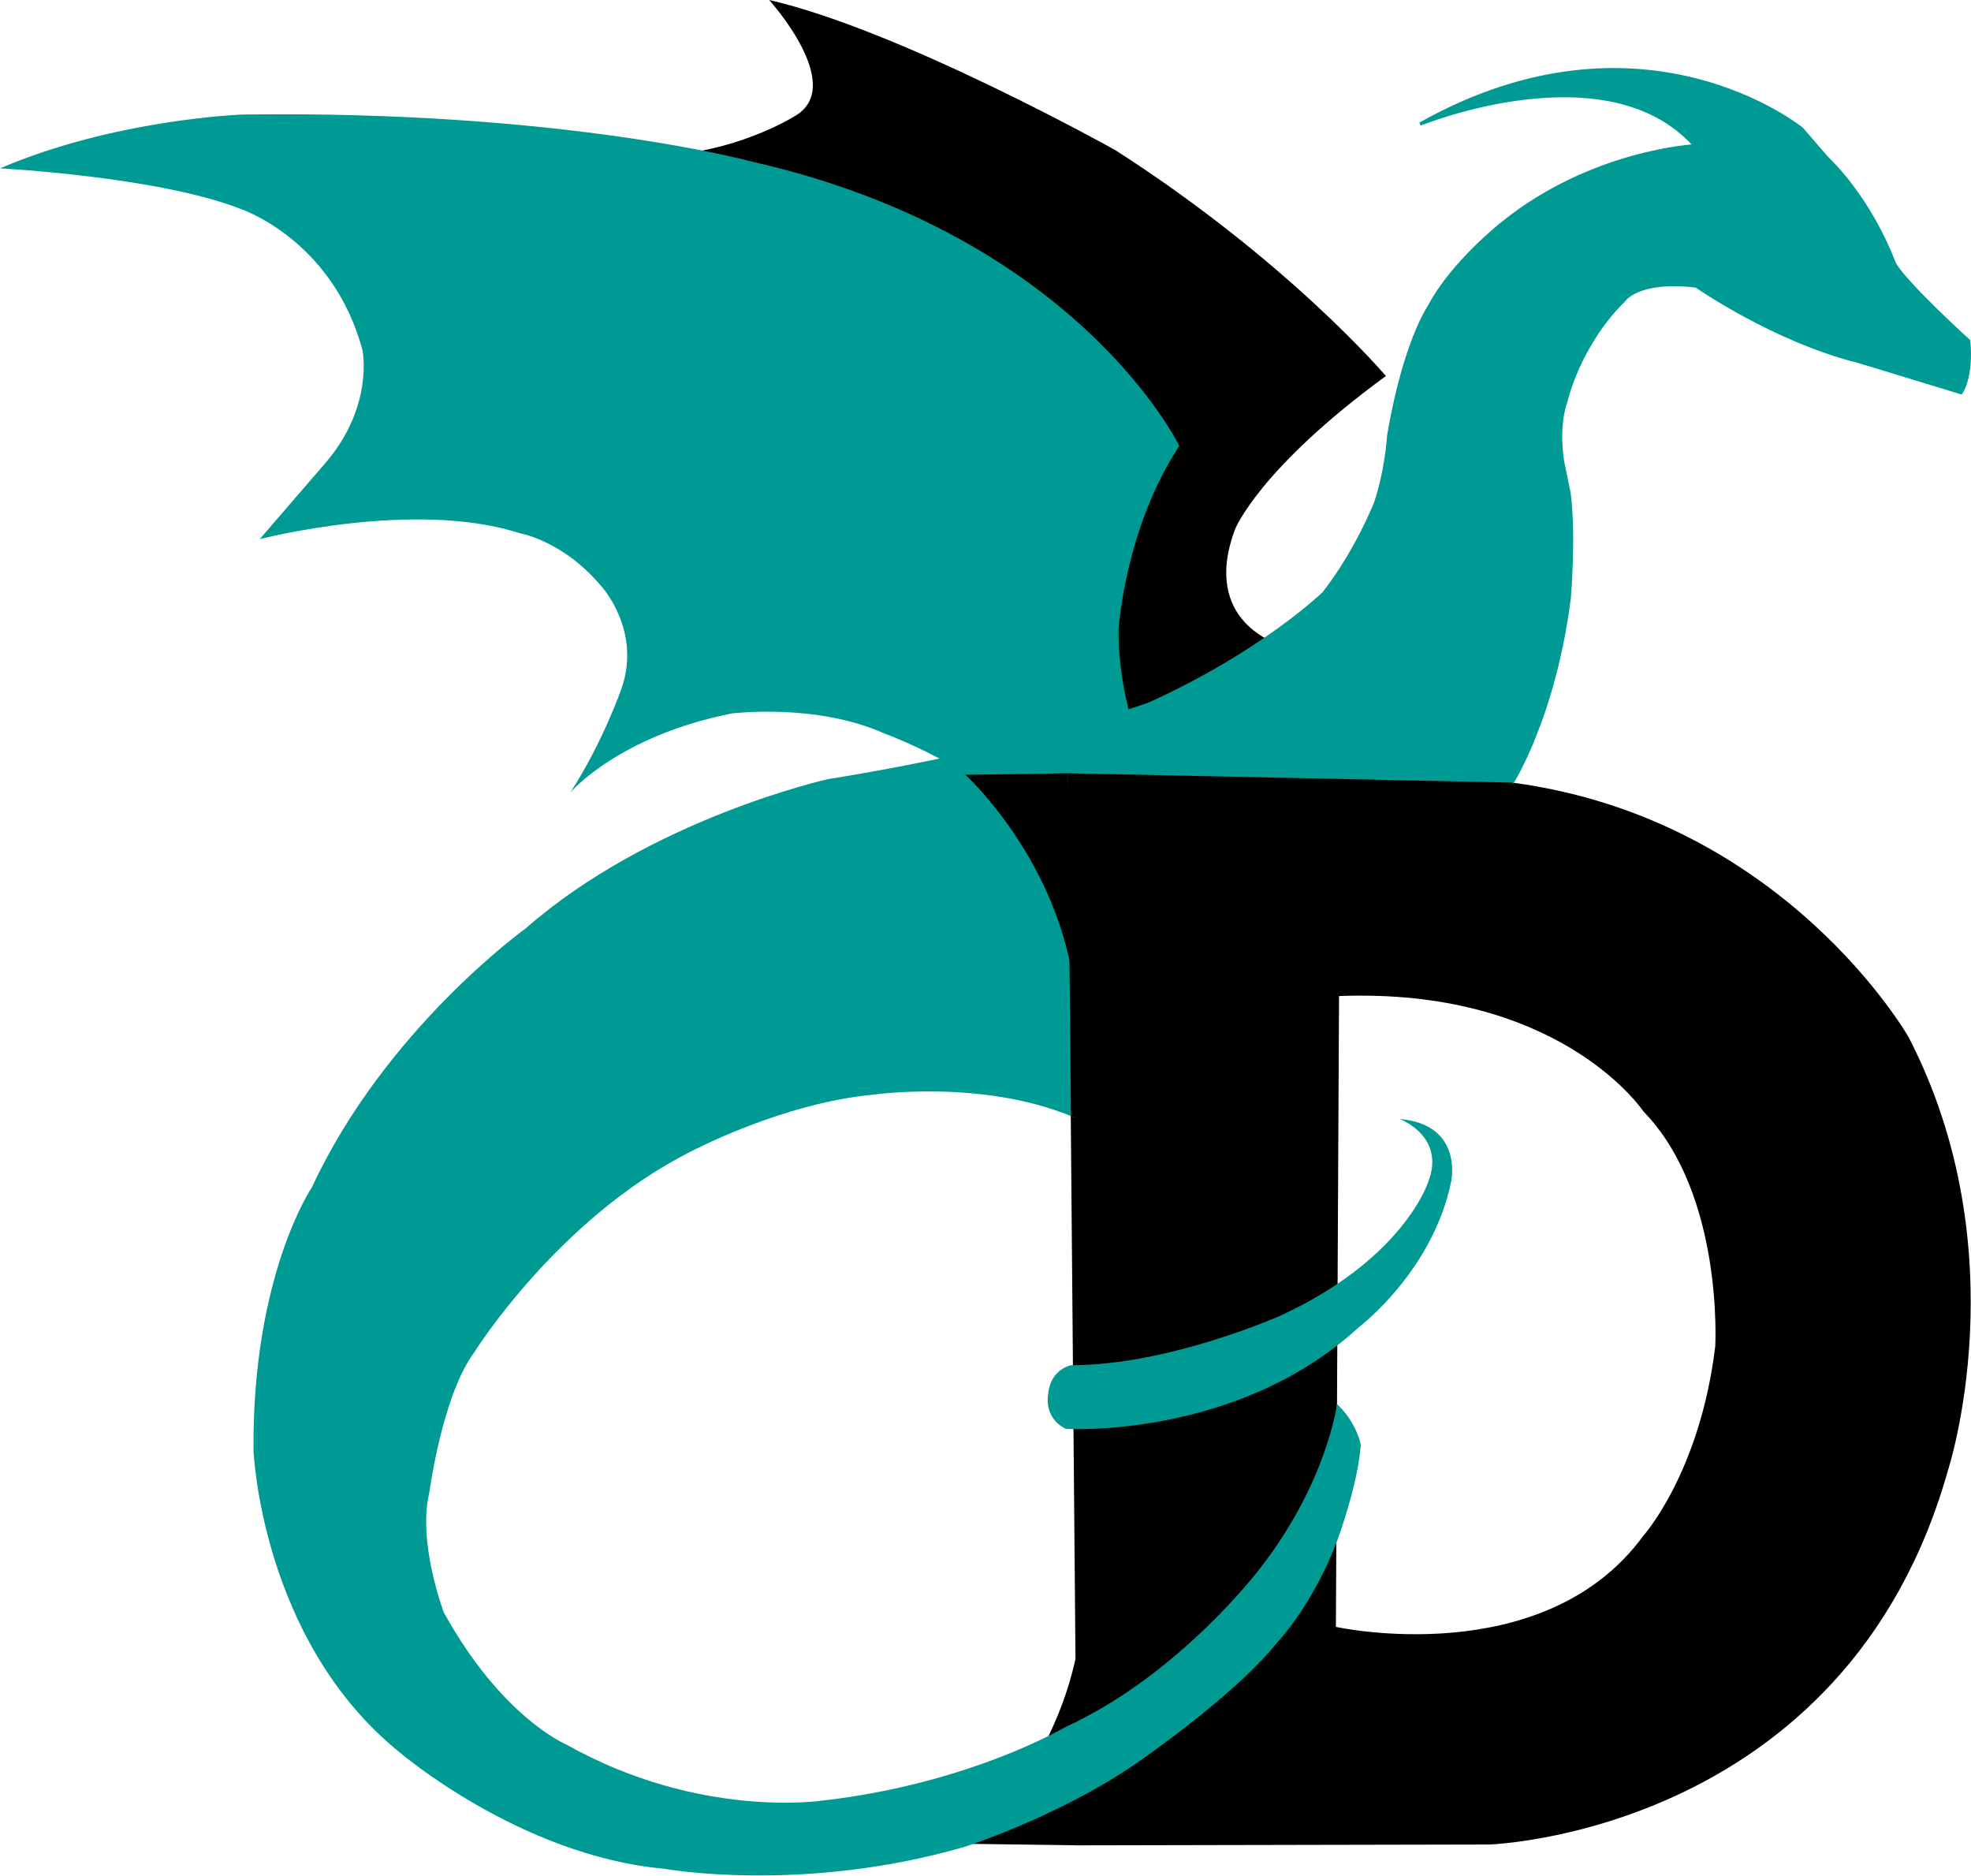
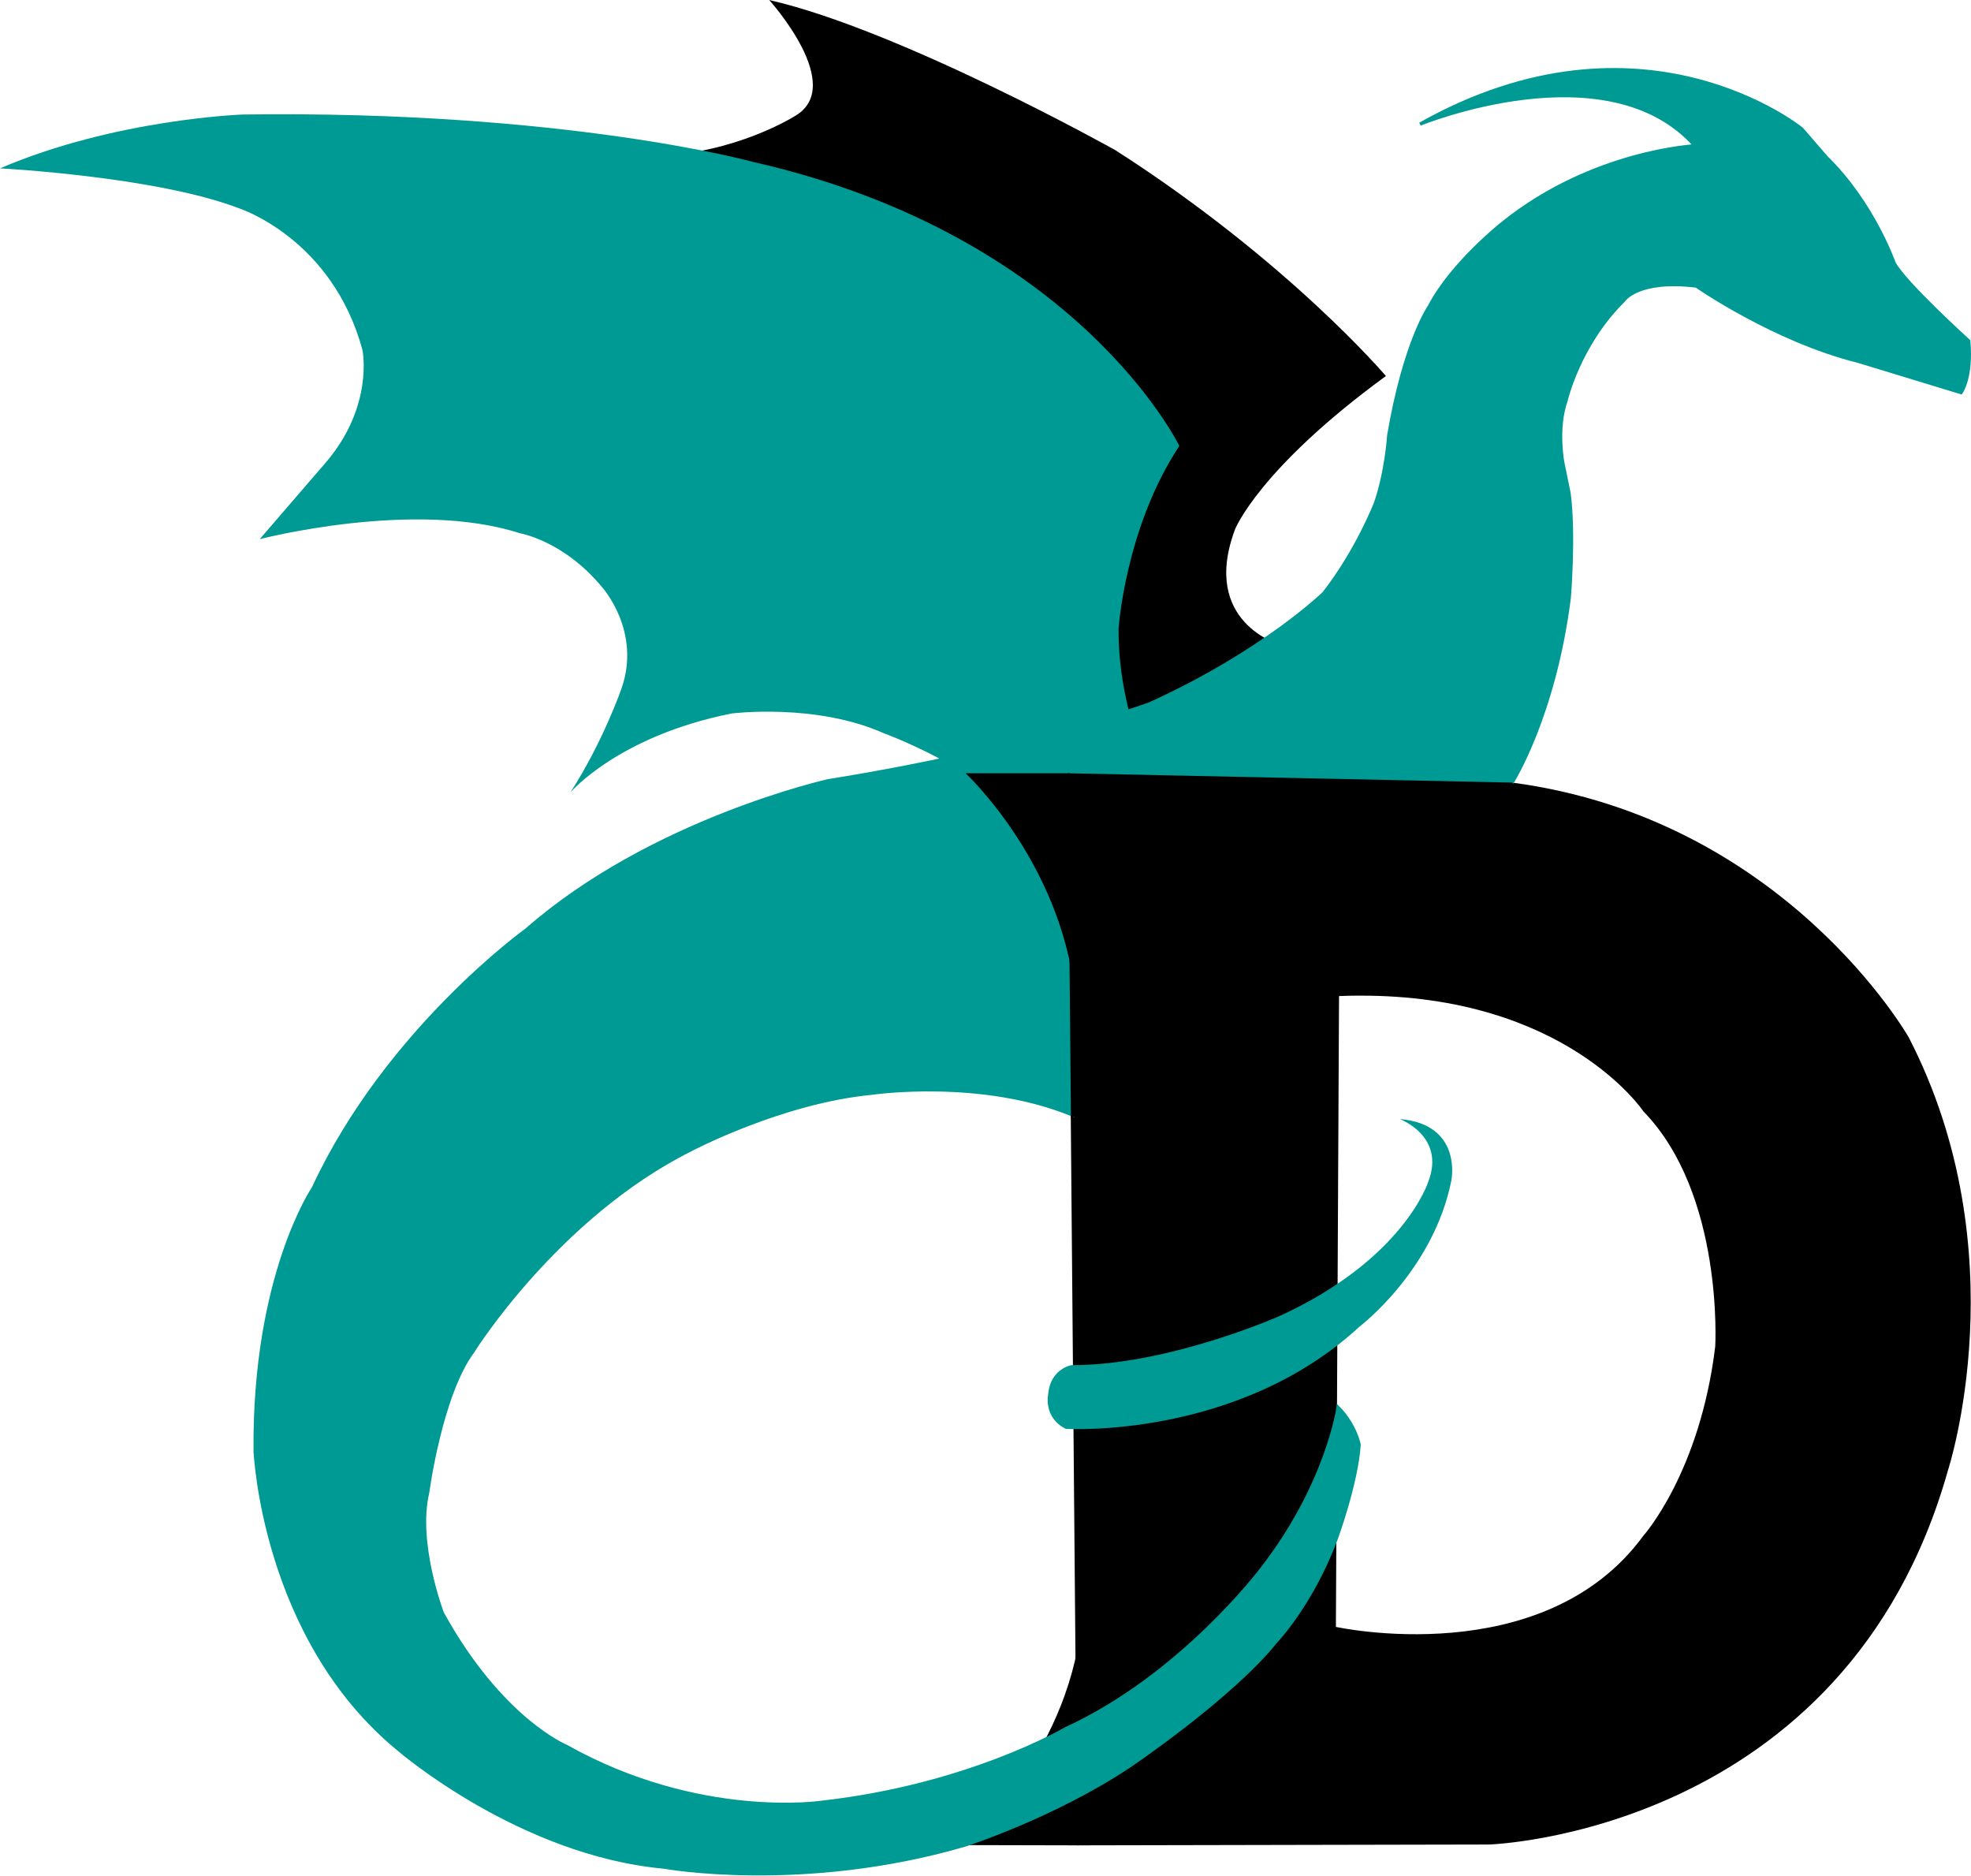
<svg xmlns="http://www.w3.org/2000/svg" width="119.895mm" height="114.059mm" viewBox="0 0 119.895 114.059" version="1.1" id="svg8">
  <defs id="defs2" />
  <g id="layer3" style="display:inline;opacity:1" transform="translate(-6.911028,-124.2739)">
    <g id="layer29" style="display:inline" />
    <g id="layer8" style="display:inline;opacity:1" />
    <g id="layer7" style="display:inline;opacity:1">
      <path style="display:inline;opacity:1;fill:#000000;fill-opacity:1;stroke:none;stroke-width:0.265px;stroke-linecap:butt;stroke-linejoin:miter;stroke-opacity:1" d="m 84.79,163.489 c 0,0 -4.877,-1.354 -2.751,-7.024 0,0 1.438,-3.67 9.176,-9.323 0,0 -5.916,-6.977 -16.452,-13.733 0,0 -13.067,-7.308 -21.062,-9.134 0,0 4.782,5.276 1.512,7.087 0,0 -3.648,2.284 -8.42,2.378 0,0 34.74,22.461 26.655,35.223 0,0 8.505,-1.686 11.342,-5.473 z" id="path845" />
      <path style="display:inline;opacity:1;fill:#009a94;fill-opacity:1;stroke:none;stroke-width:0.265px;stroke-linecap:butt;stroke-linejoin:miter;stroke-opacity:1" d="m 78.648,151.394 c 0,0 -6.189,-12.806 -25.967,-17.282 0,0 -11.426,-3.14 -31.003,-2.873 0,0 -7.751,0.267 -14.767,3.274 0,0 9.527,0.494 14.566,2.439 0,0 5.658,1.833 7.484,8.619 0,0 0.717,3.437 -2.287,6.896 0,0 -2.704,3.14 -3.966,4.597 0,0 9.392,-2.441 15.818,-0.362 0,0 2.666,0.441 5.018,3.292 0,0 2.399,2.662 1.171,6.158 0,0 -1.114,3.228 -3.108,6.315 0,0 2.919,-3.433 9.817,-4.803 0,0 5.123,-0.646 9.271,1.213 0,0 7.786,2.803 10.715,7.764 l 6.52,-3.118 c 0,0 -3.024,-5.103 -2.977,-11.009 0,0 0.398,-6.126 3.695,-11.119 z" id="path878" />
      <path style="display:inline;opacity:1;fill:#000000;fill-opacity:1;stroke:none;stroke-width:0.265px;stroke-linecap:butt;stroke-linejoin:miter;stroke-opacity:1" d="m 71.864,171.301 0.567,65.201 25.059,-0.051 c 0,0 21.696,-0.661 27.914,-22.754 0,0 4.356,-13.255 -2.381,-26.326 0,0 -7.543,-13.305 -24.133,-15.503 z m 17.741,13.525 c 12.565,-0.043 17.277,7.043 17.277,7.043 4.895,5.027 4.366,14.287 4.366,14.287 -0.926,7.673 -4.366,11.509 -4.366,11.509 -6.085,8.334 -18.709,5.551 -18.709,5.551 l 0.191,-38.365 c 0.422,-0.017 0.835,-0.025 1.241,-0.027 z" id="path861" />
-       <path style="display:inline;opacity:1;fill:#000000;fill-opacity:1;stroke:none;stroke-width:0.265px;stroke-linecap:butt;stroke-linejoin:miter;stroke-opacity:1" d="m 72.57,236.502 -6.559,-0.09 c 0,0 5.773,-5.248 6.653,-13.268 z" id="path901-7" />
+       <path style="display:inline;opacity:1;fill:#000000;fill-opacity:1;stroke:none;stroke-width:0.265px;stroke-linecap:butt;stroke-linejoin:miter;stroke-opacity:1" d="m 72.57,236.502 -6.972,-0.016 c 0,0 6.186,-5.323 7.066,-13.343 z" id="path901-7" />
      <path id="path858" style="display:inline;opacity:1;fill:#009a94;fill-opacity:1;stroke:#009a94;stroke-width:0.2;stroke-linecap:butt;stroke-linejoin:miter;stroke-miterlimit:4;stroke-dasharray:none;stroke-opacity:1" d="m 22.433,212.498 c 0,0 0.453,11.432 8.779,18.211 0,0 7.324,6.311 16.077,7.113 0,0 8.419,1.537 18.308,-1.336 0,0 5.412,-1.737 10.023,-4.811 0,0 6.147,-4.143 8.887,-7.55 0,0 2.174,-2.255 3.675,-6.247 0,0 1.248,-3.381 1.403,-5.746 0,0 -0.222,-1.19 -1.279,-2.265 0,0 -0.658,4.704 -4.667,9.849 0,0 -4.878,6.481 -11.893,9.689 0,0 -5.88,3.475 -14.833,4.477 0,0 -7.484,1.136 -15.568,-3.408 0,0 -3.962,-1.623 -7.527,-8.094 0,0 -1.627,-4.267 -0.892,-7.34 0,0 0.791,-5.97 2.767,-8.598 z m 13.258,-6.058 c 0,0 5.103,-8.174 13.229,-12.237 0,0 5.528,-2.929 11.056,-3.449 0,0 6.682,-0.977 12.247,1.354 0,0 21.805,-8.954 26.666,-20.241 0,0 2.562,-4.016 3.477,-11.226 0,0 0.321,-3.811 -0.01,-6.363 l -0.378,-1.843 c 0,0 -0.41,-2.075 0.189,-3.78 0,0 0.78,-3.421 3.52,-6.116 0,0 0.835,-1.303 4.41,-0.869 0,0 4.744,3.307 9.856,4.577 l 6.247,1.904 v 0 c 0,0 0.668,-0.902 0.468,-3.14 0,0 -3.909,-3.541 -4.544,-4.744 0,0 -1.27,-3.642 -4.109,-6.414 l -1.503,-1.737 c 0,0 -9.684,-7.908 -23.217,-0.296 0,0 11.403,-4.666 16.725,1.323 0,0 -6.237,0.309 -11.683,4.686 0,0 -3.074,2.405 -4.477,5.078 0,0 -1.503,2.138 -2.472,7.851 0,0 -0.134,2.172 -0.802,4.109 0,0 -1.122,2.895 -3.15,5.49 0,0 -3.712,3.604 -10.594,6.725 0,0 -7.457,2.736 -19.542,4.673 0,0 -10.747,2.389 -18.364,9.071 0,0 -8.515,6.112 -12.963,15.702 0,0 -3.626,5.315 -3.541,15.969 z" />
-       <path style="display:inline;opacity:1;fill:#000000;fill-opacity:1;stroke:none;stroke-width:0.265px;stroke-linecap:butt;stroke-linejoin:miter;stroke-opacity:1" d="m 71.864,171.301 -6.228,0.094 c 0,0 5.773,5.248 6.653,13.268 z" id="path901" />
      <path id="path2730" style="display:inline;opacity:1;fill:#000000;fill-opacity:1;stroke:none;stroke-width:0.265px;stroke-linecap:butt;stroke-linejoin:miter;stroke-opacity:1" d="m 86.704,185.34 c 0,0 16.092,-9.919 12.185,-13.472 m 0,0 -27.025,-0.567 0.192,20.928 c 0,0 7.772,-1.089 14.648,-6.889" />
      <path style="display:inline;opacity:1;fill:#009a94;fill-opacity:1;stroke:none;stroke-width:0.265px;stroke-linecap:butt;stroke-linejoin:miter;stroke-opacity:1" d="m 71.745,211.173 c 0,0 10.434,0.647 17.874,-6.227 0,0 4.486,-3.396 5.579,-8.882 0,0 0.699,-3.417 -3.141,-3.733 0,0 2.804,1.034 1.737,3.809 0,0 -1.464,4.693 -9.037,8.166 0,0 -6.77,3.009 -12.678,2.993 0,0 -1.263,0.217 -1.403,1.737 0,0 -0.335,1.433 1.069,2.138 z" id="path869" />
+       <path style="display:inline;fill:#000000;fill-opacity:1;stroke:none;stroke-width:0.265px;stroke-linecap:butt;stroke-linejoin:miter;stroke-opacity:1" d="m 71.864,171.301 c -2.207,-0.004 -6.217,0 -6.217,0 0,0 5.761,5.342 6.641,13.362 0,0 4.848,-12.76 0.424,-13.265 z" id="path901-8" />
    </g>
-     <g id="layer13" style="opacity:1">
+     <g id="layer13" style="display:inline;opacity:1">
      <flowRoot xml:space="preserve" id="flowRoot893" style="font-style:normal;font-weight:normal;font-size:40px;line-height:1.25;font-family:sans-serif;letter-spacing:0px;word-spacing:0px;fill:#000000;fill-opacity:1;stroke:none">
        <flowRegion id="flowRegion895">
          <rect id="rect897" width="33.941" height="48.083" x="612.354" y="505.923" />
        </flowRegion>
        <flowPara id="flowPara899" />
      </flowRoot>
    </g>
    <g id="layer16" style="display:inline;opacity:1" />
-     <g id="layer15" style="opacity:1" />
-     <g id="layer18" />
-   </g>
-   <g id="layer14" transform="translate(-6.911028,-124.2739)">
-     <g id="layer26" />
-     <g id="layer31" style="display:inline" />
-     <g id="layer23" />
-     <g id="layer28" />
+     <g id="layer15" style="display:inline;opacity:1" />
+     <g id="layer18" style="display:inline" />
  </g>
</svg>
